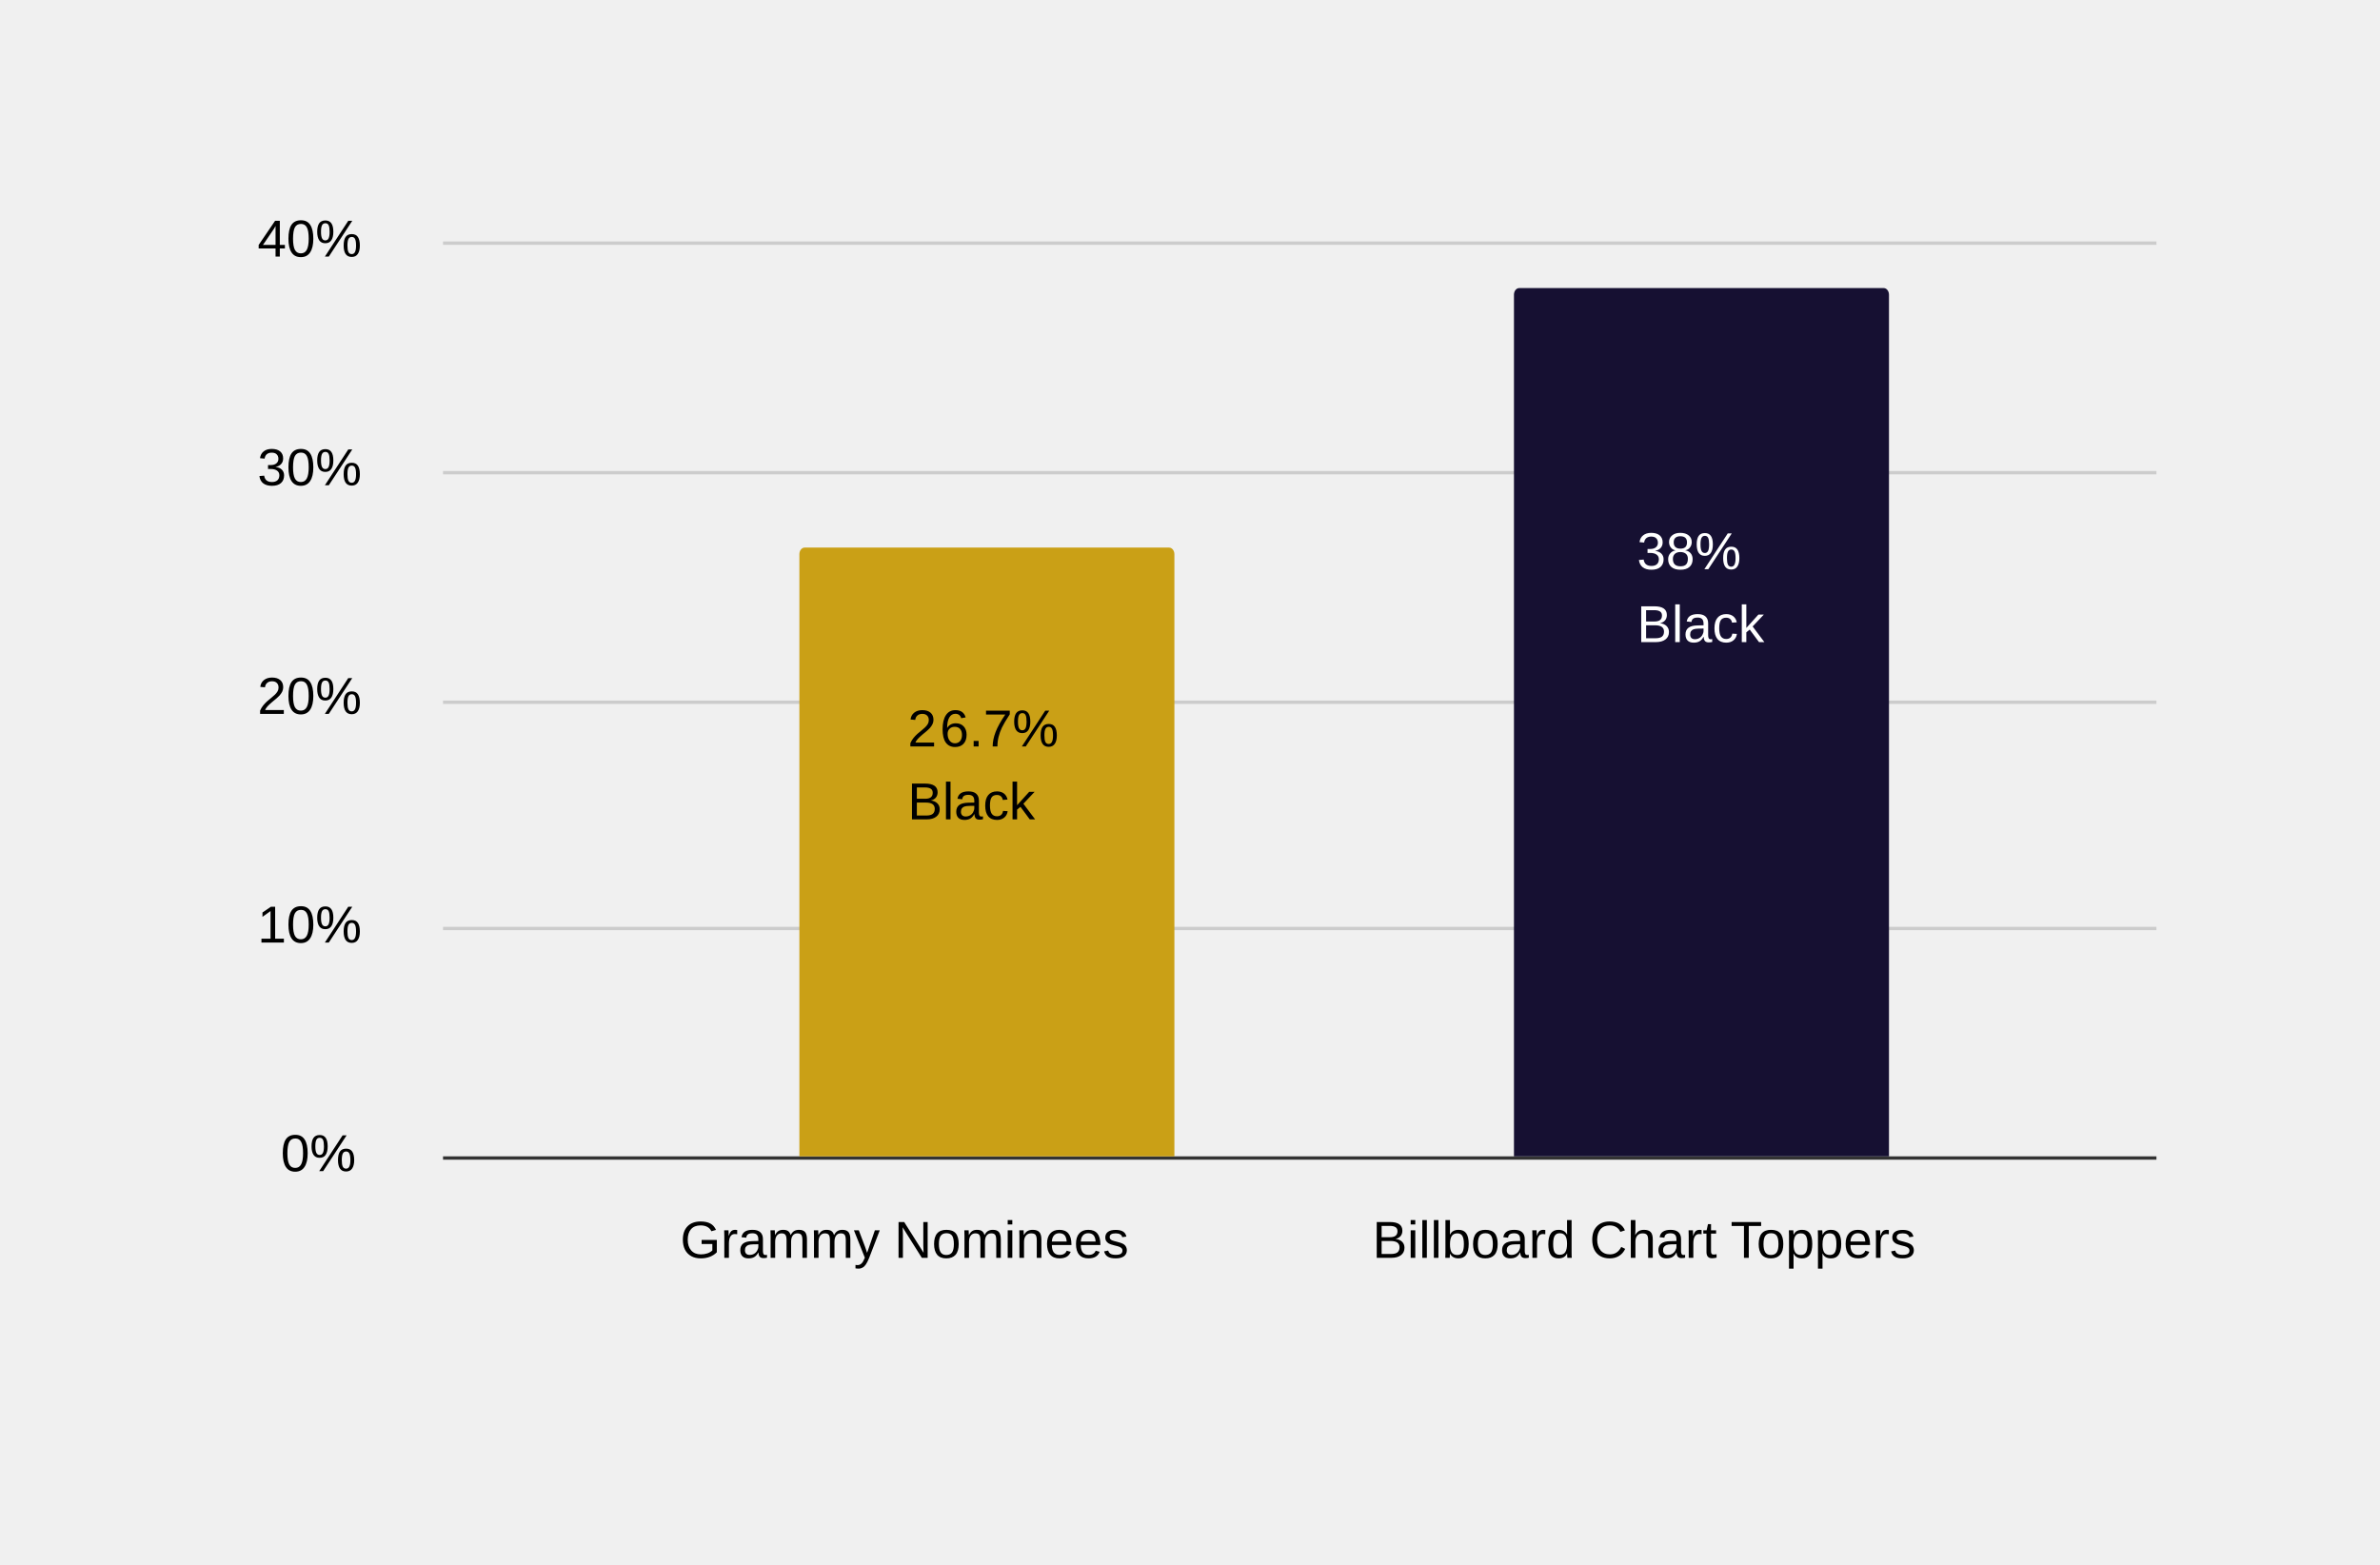
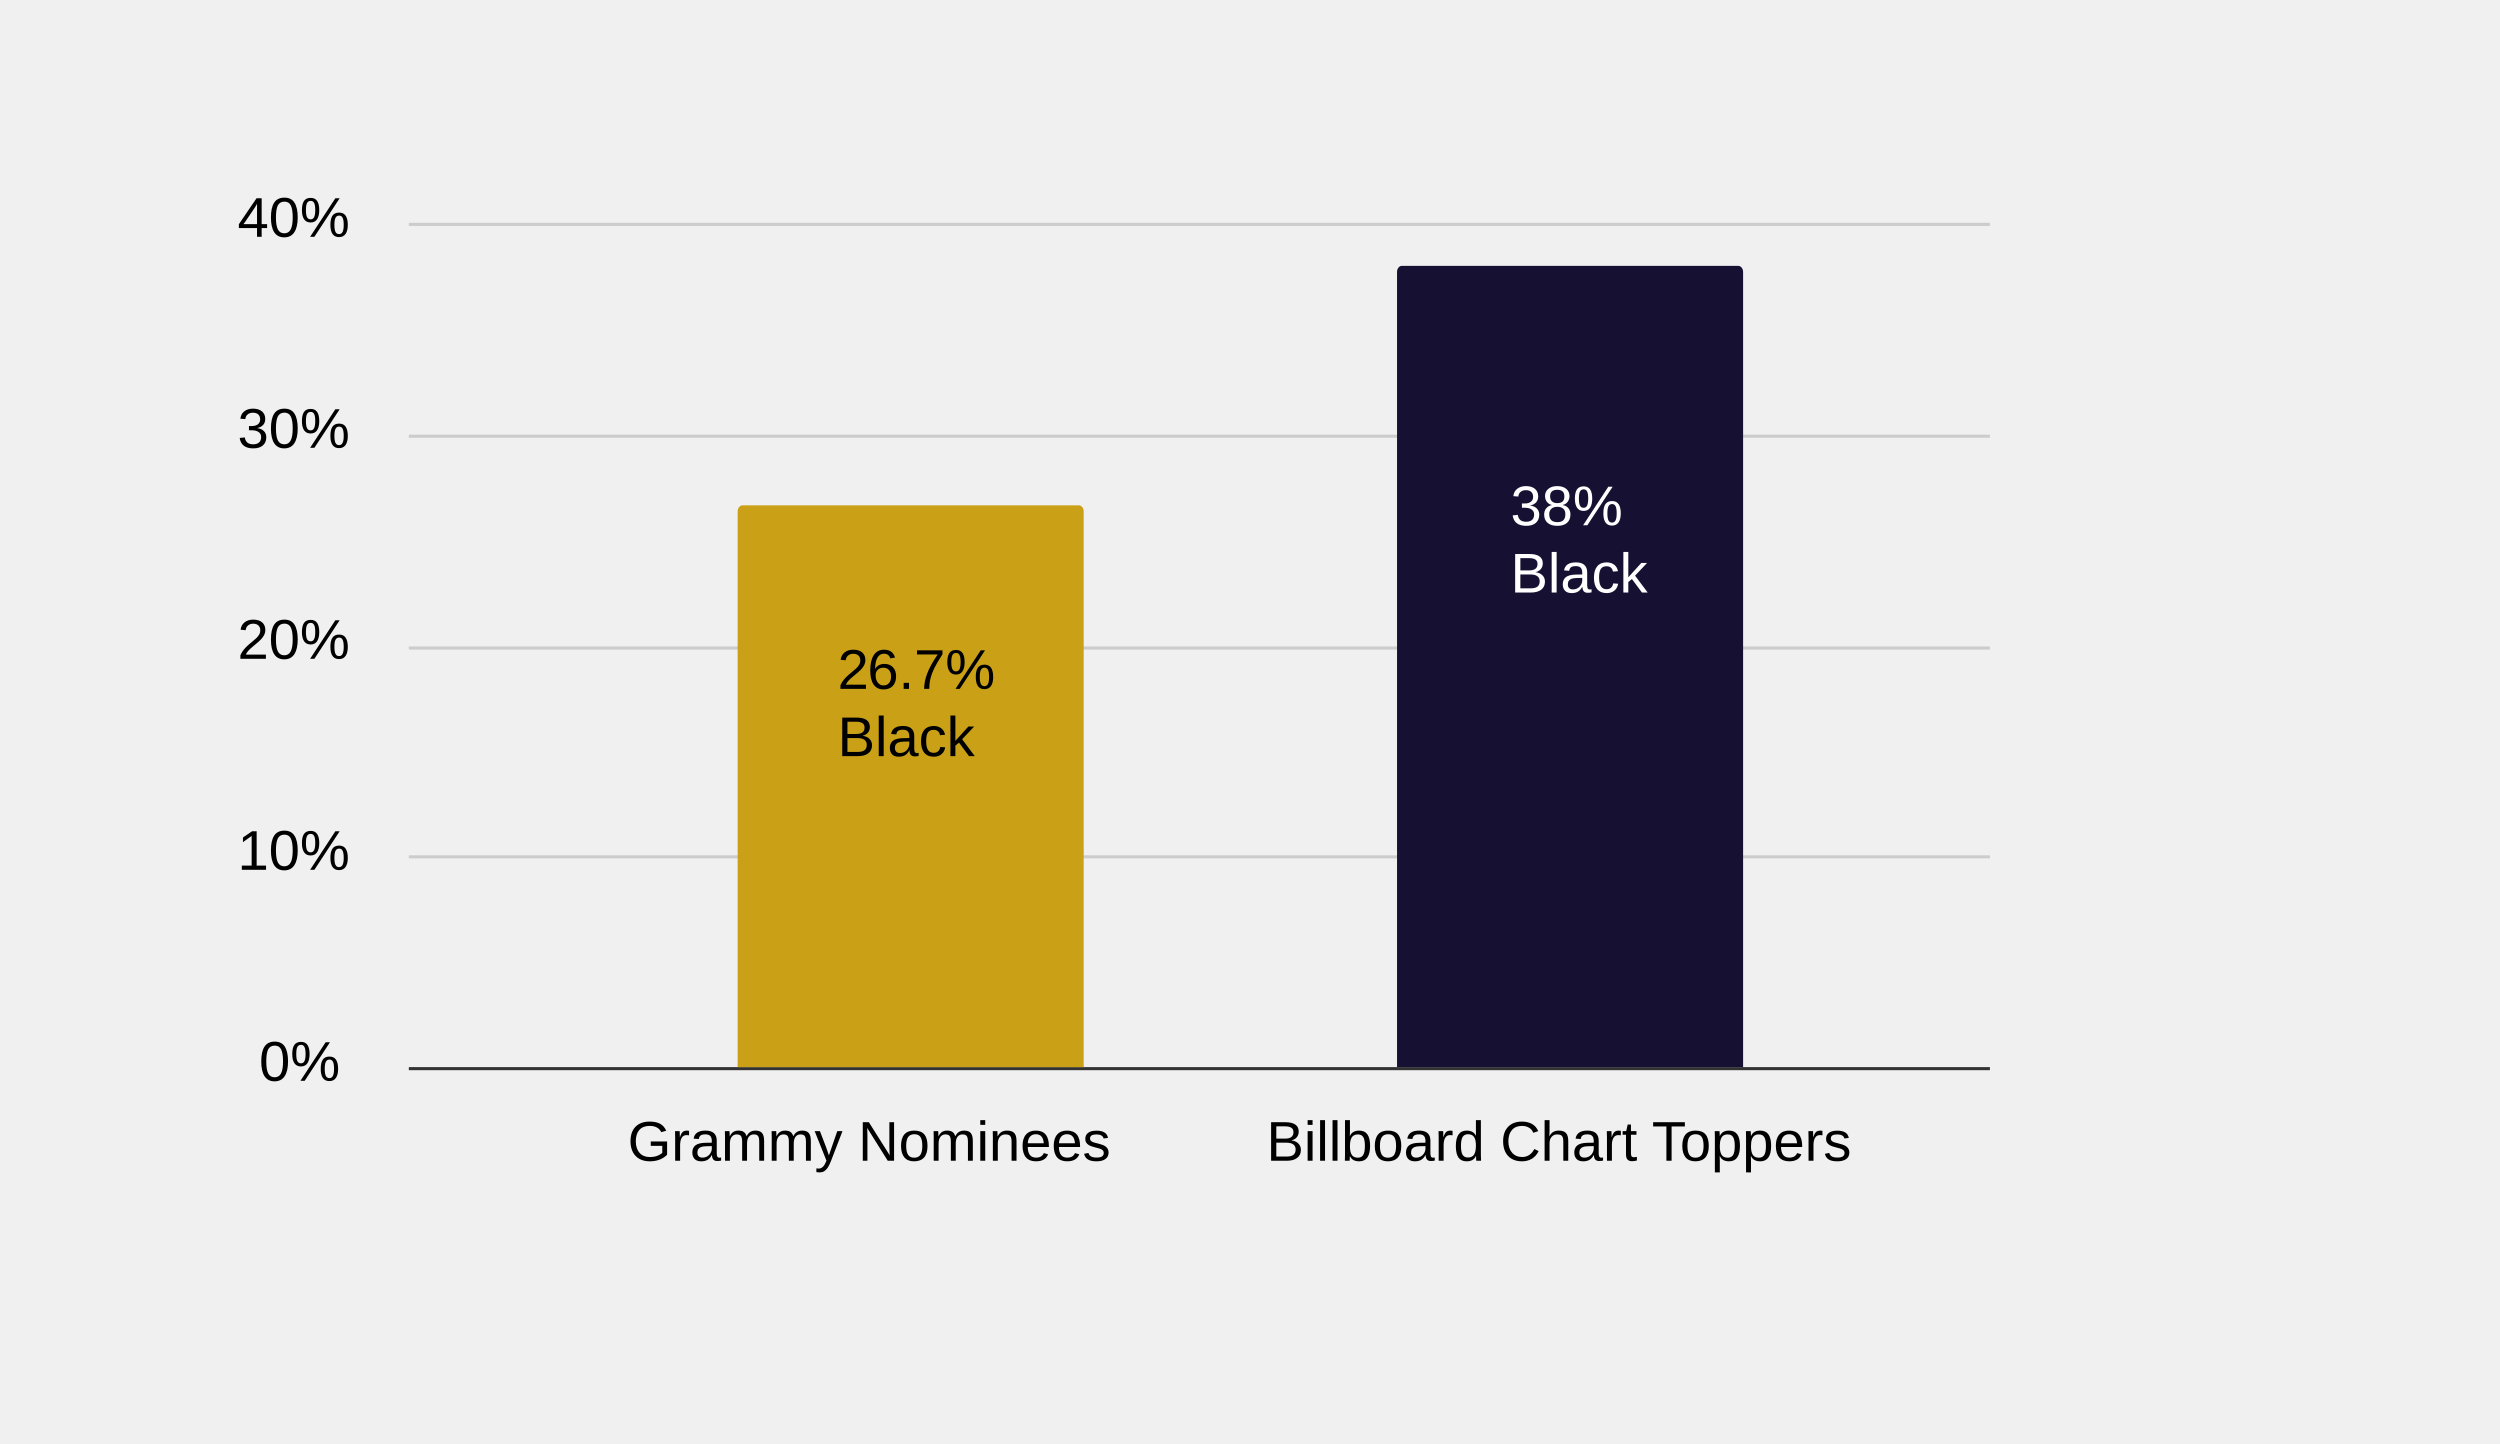
- <svg xmlns="http://www.w3.org/2000/svg" id="Layer_1" data-name="Layer 1" viewBox="0 0 548.39 360.46">
+ <svg xmlns="http://www.w3.org/2000/svg" id="Layer_1" data-name="Layer 1" viewBox="0 0 624.248 360.46">
  <line x1="102.08" y1="266.84" x2="496.88" y2="266.84" fill="none" stroke="#333" stroke-miterlimit="10" stroke-width=".77" />
  <line x1="102.08" y1="213.95" x2="496.88" y2="213.95" fill="none" stroke="#ccc" stroke-miterlimit="10" stroke-width=".77" />
  <line x1="102.08" y1="161.82" x2="496.88" y2="161.82" fill="none" stroke="#ccc" stroke-miterlimit="10" stroke-width=".77" />
  <line x1="102.08" y1="108.92" x2="496.88" y2="108.92" fill="none" stroke="#ccc" stroke-miterlimit="10" stroke-width=".77" />
  <line x1="102.08" y1="56.03" x2="496.88" y2="56.03" fill="none" stroke="#ccc" stroke-miterlimit="10" stroke-width=".77" />
  <path d="M269.58,265.69v.77h-.77V127.71c0-.42-.34-.77-.77-.77h-105.79c-.42,0-.77,.34-.77,.77v138.75h-.77v-.77h108.86Zm0,1.53h-109.62V127.71h0c0-1.27,1.03-2.3,2.3-2.3v0h105.79v0c1.27,0,2.3,1.03,2.3,2.3h0v139.52h-.77" opacity="0" />
  <path d="M270.59,266.46h-86.4V127.71c0-.85,.54-1.53,1.22-1.53h83.97c.67,0,1.22,.69,1.22,1.53v138.75Z" fill="#caa016" />
  <path d="M435.24,266.46h-86.4V67.91c0-.85,.54-1.53,1.22-1.53h83.97c.67,0,1.22,.69,1.22,1.53v198.55Z" fill="#161032" />
  <rect x="102.12" y="56.07" width="394.72" height="210.74" fill="none" />
-   <text transform="translate(64.69 269.87)" font-family="FuturaPT-Book, Futura PT, Futura,Trebuchet MS,Arial,sans-serif" font-size="1em">
+   <text transform="translate(64.69 269.87)" font-family="FuturaPT-Book, Futura PT, Futura,Trebuchet MS,Arial,sans-serif" font-size="14">
    <tspan x="0" y="0">0%</tspan>
  </text>
-   <text transform="translate(59.32 217.19)" font-family="FuturaPT-Book, Futura PT, Futura,Trebuchet MS,Arial,sans-serif" font-size="1em">
+   <text transform="translate(59.32 217.19)" font-family="FuturaPT-Book, Futura PT, Futura,Trebuchet MS,Arial,sans-serif" font-size="14">
    <tspan x="0" y="0">10%</tspan>
  </text>
-   <text transform="translate(59.32 164.5)" font-family="FuturaPT-Book, Futura PT, Futura,Trebuchet MS,Arial,sans-serif" font-size="1em">
+   <text transform="translate(59.32 164.5)" font-family="FuturaPT-Book, Futura PT, Futura,Trebuchet MS,Arial,sans-serif" font-size="14">
    <tspan x="0" y="0">20%</tspan>
  </text>
-   <text transform="translate(59.32 111.82)" font-family="FuturaPT-Book, Futura PT, Futura,Trebuchet MS,Arial,sans-serif" font-size="1em">
+   <text transform="translate(59.32 111.82)" font-family="FuturaPT-Book, Futura PT, Futura,Trebuchet MS,Arial,sans-serif" font-size="14">
    <tspan x="0" y="0">30%</tspan>
  </text>
-   <text transform="translate(59.32 59.13)" font-family="FuturaPT-Book, Futura PT, Futura,Trebuchet MS,Arial,sans-serif" font-size="1em">
+   <text transform="translate(59.32 59.13)" font-family="FuturaPT-Book, Futura PT, Futura,Trebuchet MS,Arial,sans-serif" font-size="14">
    <tspan x="0" y="0">40%</tspan>
  </text>
-   <text transform="translate(181.73 279.84)" font-family="FuturaPT-Book, Futura PT, Futura,Trebuchet MS,Arial,sans-serif" font-size="1em">
+   <text transform="translate(181.73 279.84)" font-family="FuturaPT-Book, Futura PT, Futura,Trebuchet MS,Arial,sans-serif" font-size="14">
    <tspan x="-25" y="10">Grammy Nominees</tspan>
  </text>
-   <text transform="translate(336.24 279.84)" font-family="FuturaPT-Book, Futura PT, Futura,Trebuchet MS,Arial,sans-serif" font-size="1em">
+   <text transform="translate(336.24 279.84)" font-family="FuturaPT-Book, Futura PT, Futura,Trebuchet MS,Arial,sans-serif" font-size="14">
    <tspan x="-20" y="10">Billboard Chart Toppers</tspan>
  </text>
-   <text transform="translate(209.15 172.01)" font-family="FuturaPT-Book, Futura PT, Futura,Trebuchet MS,Arial,sans-serif" font-size="1em">
+   <text transform="translate(209.15 172.01)" font-family="FuturaPT-Book, Futura PT, Futura,Trebuchet MS,Arial,sans-serif" font-size="14">
    <tspan x="0" y="0" letter-spacing="-.04em">2</tspan>
    <tspan x="7.43" y="0">6.7%</tspan>
    <tspan x="0" y="16.8">Black</tspan>
  </text>
-   <text transform="translate(377.18 131.16)" fill="#fff" font-family="FuturaPT-Book, Futura PT, Futura,Trebuchet MS,Arial,sans-serif" font-size="1em">
+   <text transform="translate(377.18 131.16)" fill="#fff" font-family="FuturaPT-Book, Futura PT, Futura,Trebuchet MS,Arial,sans-serif" font-size="14">
    <tspan x="0" y="0">38%</tspan>
    <tspan x="0" y="16.8">Black</tspan>
  </text>
</svg>
